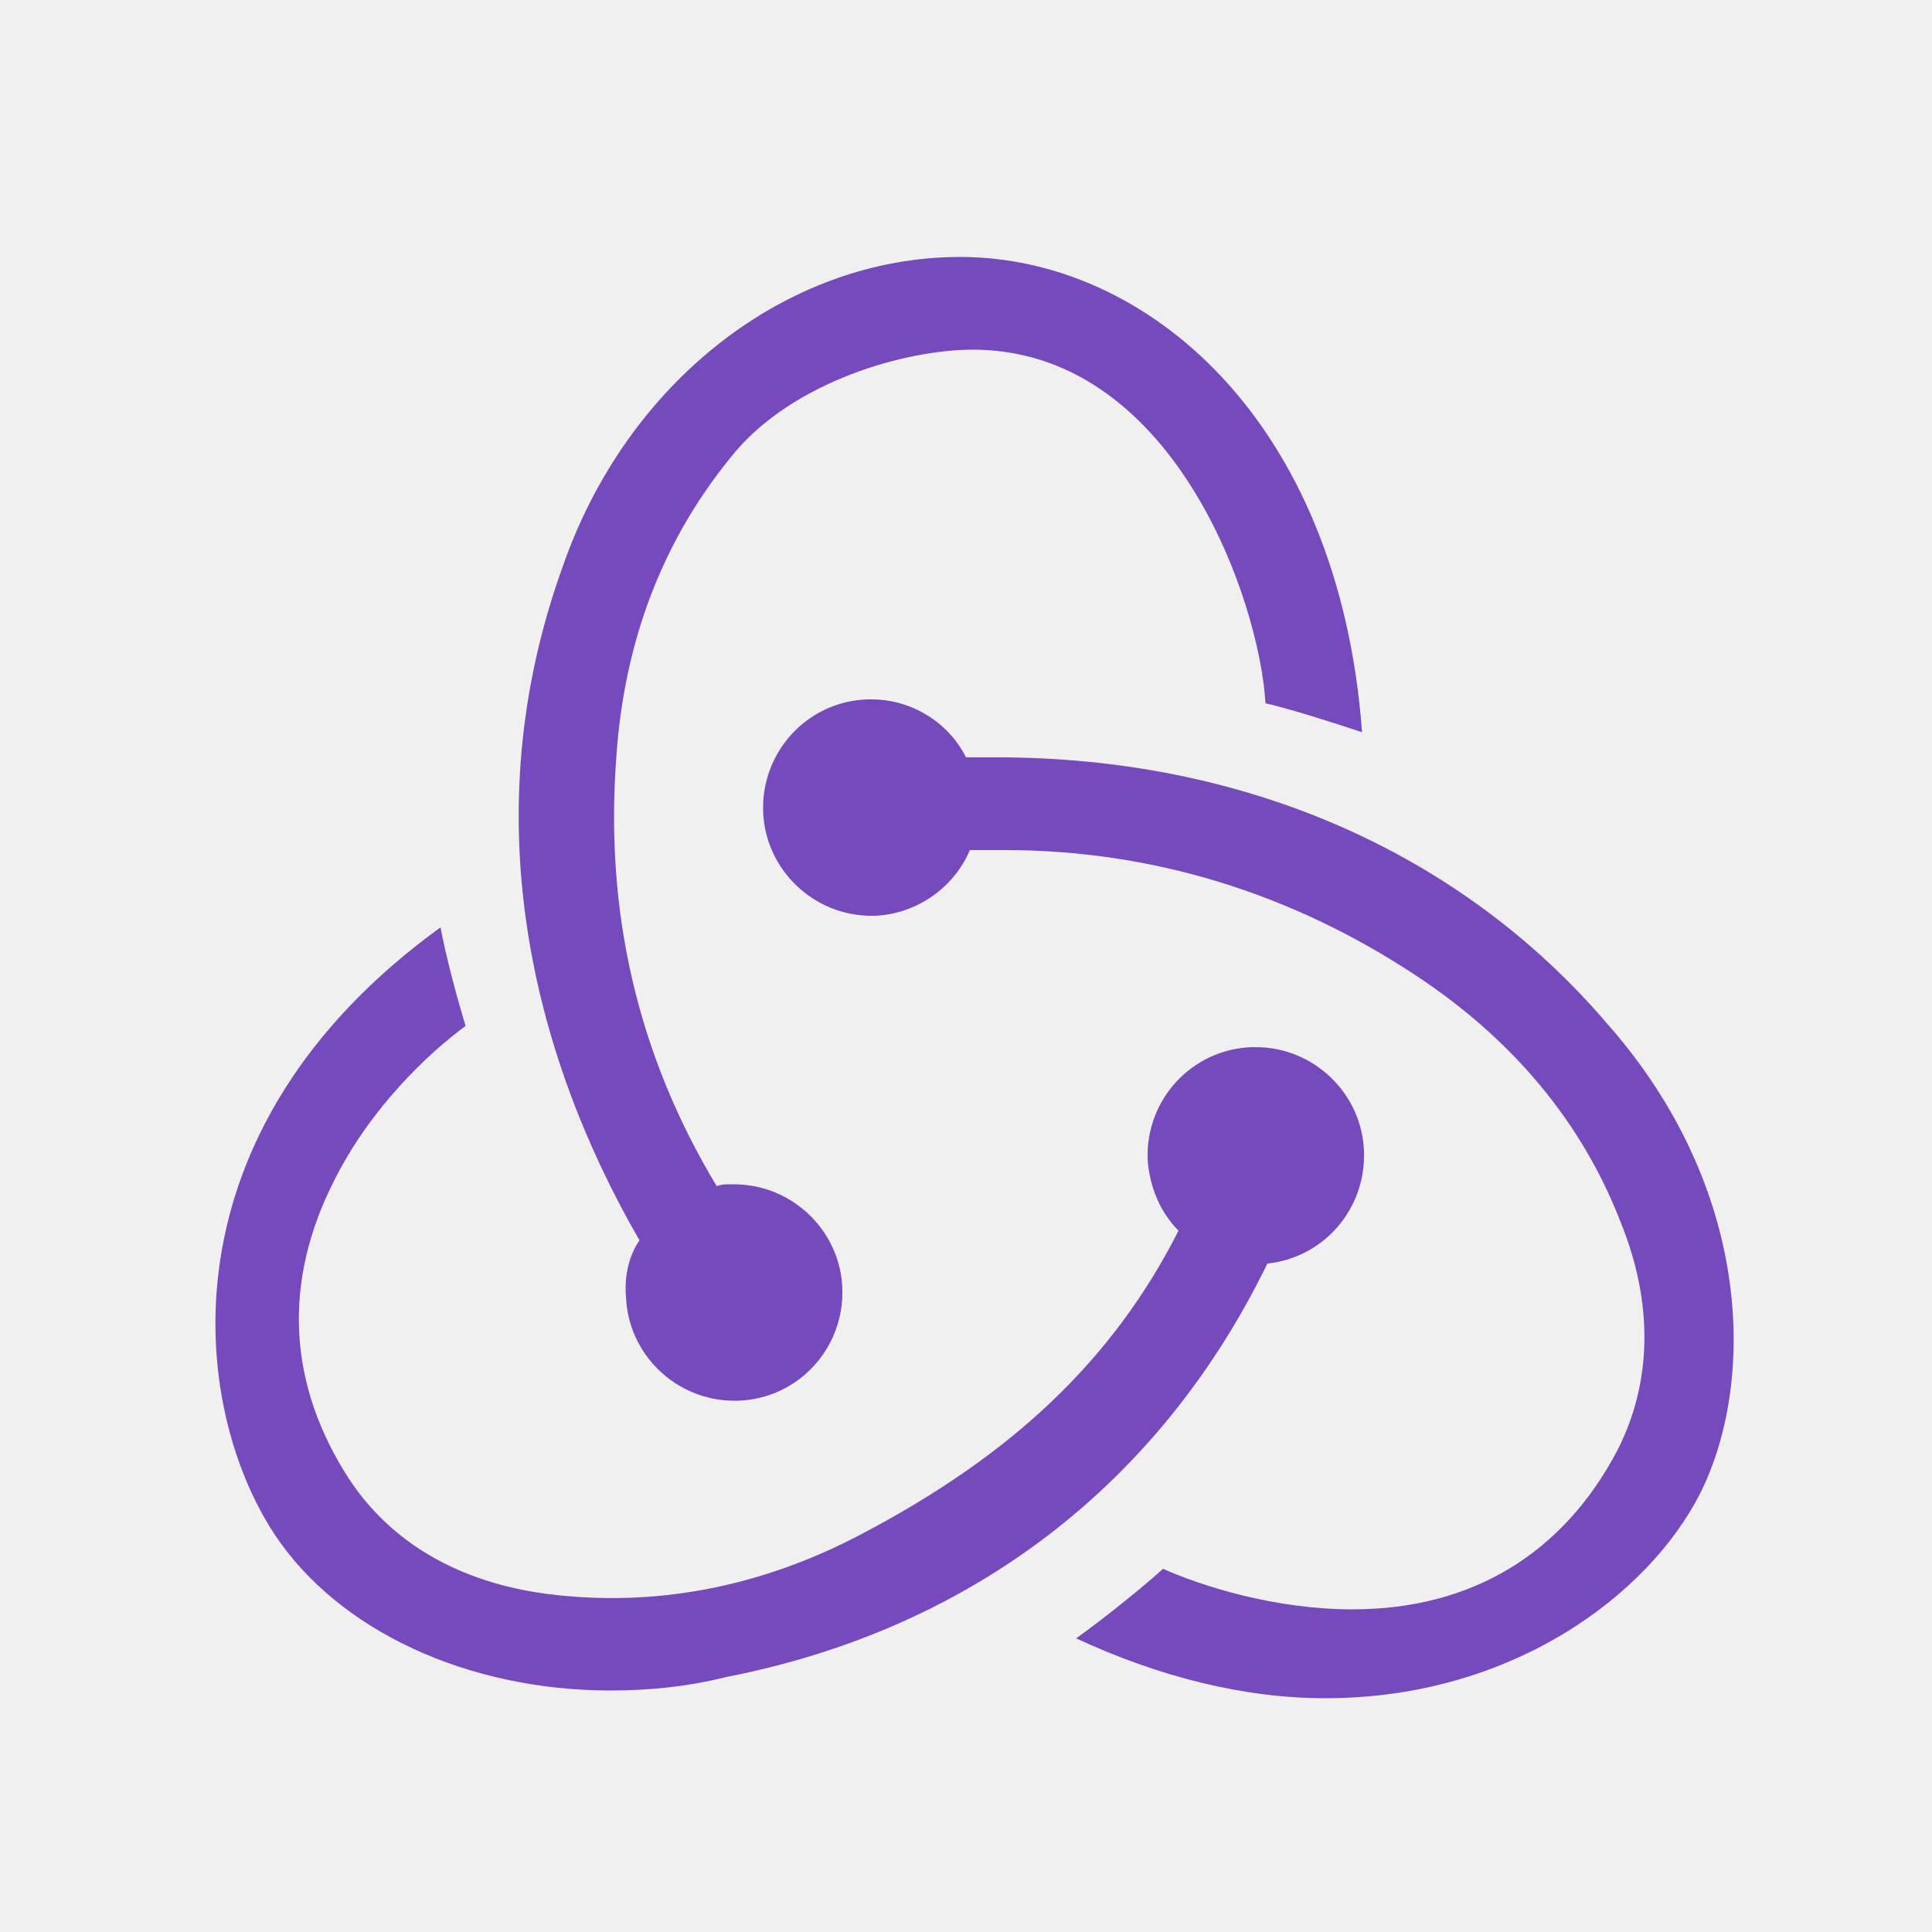
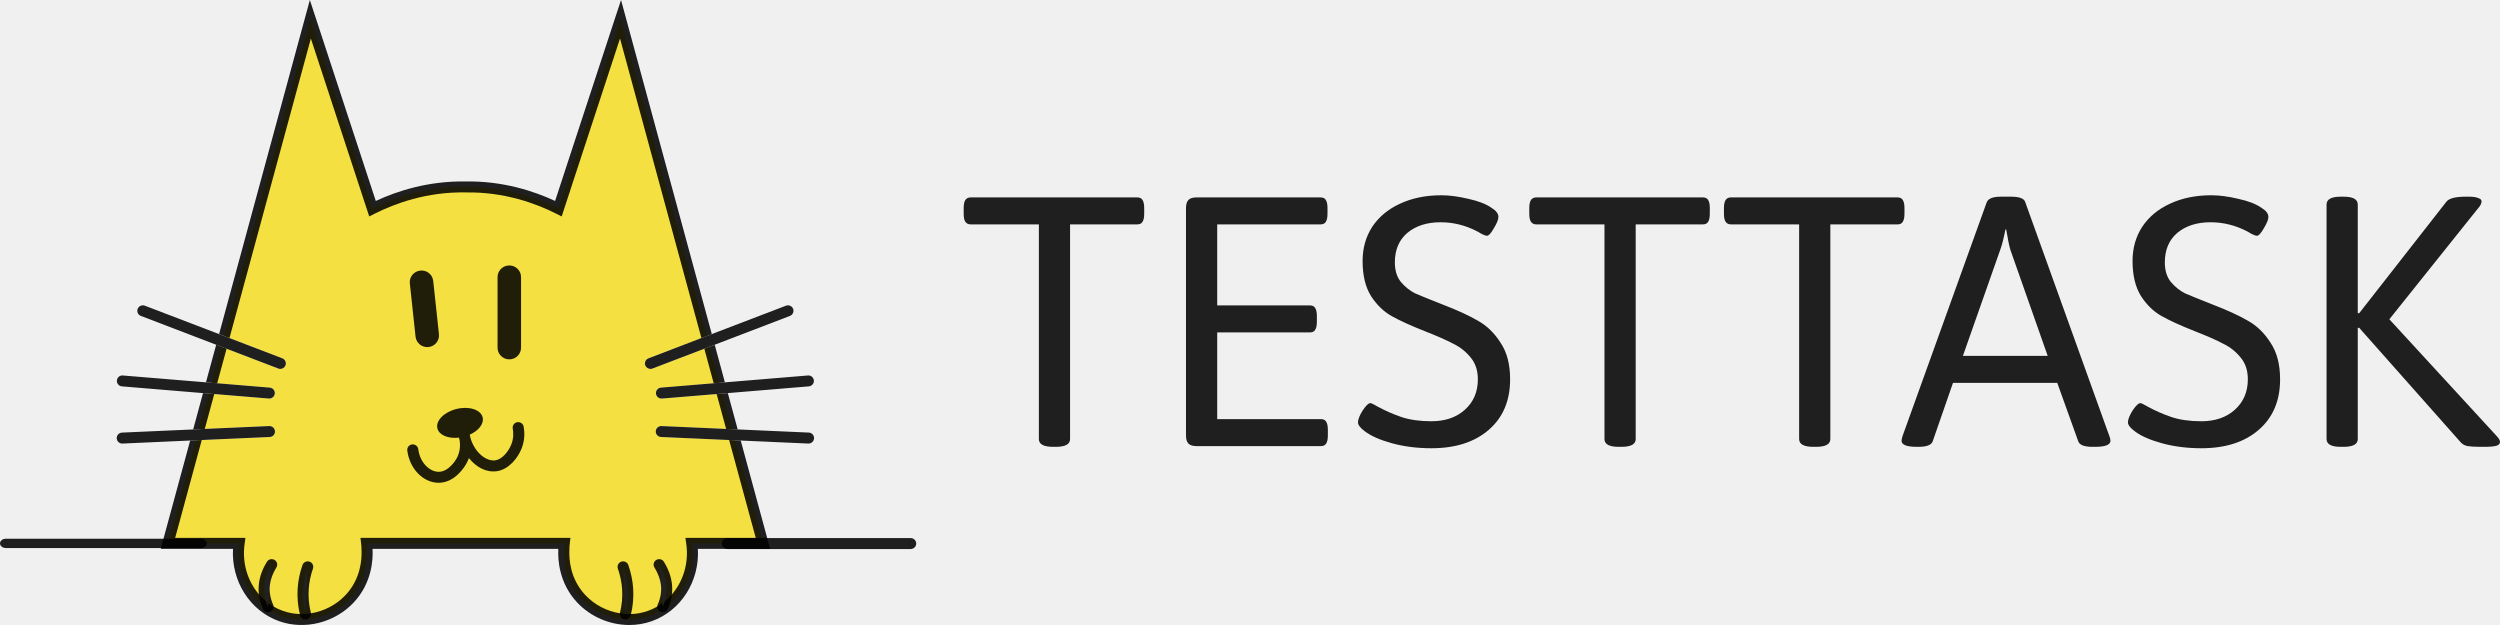
- <svg xmlns="http://www.w3.org/2000/svg" viewBox="0 0 100 100">
-   <g fill="#764ABC">
-     <path d="M65.6 65.4c2.9-.3 5.1-2.8 5-5.8-.1-3-2.6-5.4-5.6-5.4h-.2c-3.1.1-5.5 2.7-5.4 5.8.1 1.5.7 2.8 1.6 3.7-3.4 6.7-8.6 11.6-16.4 15.7-5.3 2.8-10.8 3.8-16.3 3.1-4.5-.6-8-2.6-10.2-5.9-3.2-4.9-3.5-10.2-.8-15.5 1.9-3.8 4.9-6.6 6.8-8-.4-1.3-1-3.5-1.3-5.1-14.5 10.5-13 24.7-8.6 31.4 3.3 5 10 8.1 17.4 8.1 2 0 4-.2 6-.7 12.8-2.5 22.5-10.1 28-21.4z" />
-     <path d="M83.2 53c-7.6-8.9-18.8-13.8-31.6-13.8H50c-.9-1.8-2.8-3-4.9-3h-.2c-3.1.1-5.5 2.7-5.4 5.8.1 3 2.6 5.4 5.6 5.4h.2c2.2-.1 4.1-1.5 4.9-3.4H52c7.6 0 14.8 2.2 21.3 6.5 5 3.3 8.6 7.6 10.6 12.8 1.7 4.2 1.6 8.3-.2 11.8-2.8 5.3-7.5 8.2-13.7 8.2-4 0-7.8-1.2-9.8-2.1-1.1 1-3.1 2.6-4.5 3.6 4.3 2 8.7 3.1 12.9 3.1 9.6 0 16.7-5.3 19.4-10.6 2.9-5.8 2.7-15.8-4.8-24.3z" />
-     <path d="M32.4 67.1c.1 3 2.6 5.4 5.6 5.4h.2c3.1-.1 5.5-2.7 5.4-5.8-.1-3-2.6-5.4-5.6-5.4h-.2c-.2 0-.5 0-.7.1-4.1-6.8-5.8-14.2-5.2-22.2.4-6 2.4-11.2 5.9-15.5 2.9-3.7 8.5-5.5 12.3-5.6 10.6-.2 15.1 13 15.4 18.3 1.3.3 3.5 1 5 1.5-1.2-16.2-11.2-24.6-20.8-24.6-9 0-17.3 6.5-20.6 16.1-4.6 12.8-1.6 25.1 4 34.8-.5.7-.8 1.8-.7 2.9z" />
-   </g>
+ <svg xmlns="http://www.w3.org/2000/svg" width="104" height="26" viewBox="0 0 104 26" fill="none">
+   <path d="M28.779 22.604C28.917 23.598 28.54 24.547 27.859 25.142C27.732 25.254 27.595 25.352 27.449 25.437C27.317 25.512 27.179 25.577 27.033 25.628C26.701 25.745 26.356 25.789 26.016 25.767C26.007 25.767 25.998 25.767 25.989 25.765C25.305 25.716 24.647 25.406 24.181 24.91C23.424 24.106 23.446 23.108 23.455 22.899C23.455 22.799 23.46 22.701 23.471 22.604H15.254C15.265 22.701 15.27 22.799 15.27 22.899C15.279 23.108 15.301 24.106 14.545 24.91C14.079 25.406 13.42 25.716 12.737 25.765C12.727 25.767 12.718 25.767 12.709 25.767C12.37 25.789 12.024 25.745 11.693 25.628C11.547 25.577 11.409 25.512 11.276 25.437C11.13 25.352 10.993 25.254 10.866 25.144C10.865 25.144 10.865 25.142 10.865 25.142C10.185 24.546 9.809 23.598 9.947 22.604H6.987C7.006 22.531 7.027 22.457 7.046 22.384C7.415 21.028 7.783 19.672 8.151 18.316L8.393 18.305L11.221 18.179C11.349 18.174 11.447 18.067 11.441 17.942C11.435 17.815 11.33 17.717 11.2 17.724L8.518 17.843L8.278 17.854C8.411 17.36 8.546 16.866 8.68 16.372L8.913 16.392L11.184 16.58H11.204C11.322 16.58 11.424 16.49 11.433 16.371C11.443 16.246 11.35 16.135 11.223 16.125L9.035 15.944L8.802 15.924C8.937 15.424 9.073 14.923 9.209 14.424L9.425 14.507L11.58 15.331C11.607 15.342 11.635 15.347 11.663 15.347C11.755 15.347 11.842 15.291 11.877 15.201C11.923 15.084 11.864 14.952 11.746 14.906L9.546 14.063L9.33 13.982C10.523 9.588 11.718 5.194 12.912 0.802C13.774 3.428 14.634 6.055 15.495 8.68C16.103 8.375 17.52 7.749 19.355 7.777H19.371C21.205 7.749 22.622 8.375 23.23 8.68C24.091 6.055 24.952 3.428 25.814 0.802C27.007 5.194 28.202 9.588 29.395 13.982L29.179 14.063L26.98 14.906C26.861 14.952 26.801 15.084 26.847 15.201C26.883 15.291 26.97 15.347 27.062 15.347C27.09 15.347 27.118 15.342 27.145 15.331L29.3 14.507L29.516 14.424C29.652 14.923 29.788 15.424 29.924 15.924L29.69 15.944L27.502 16.125C27.376 16.135 27.281 16.246 27.291 16.371C27.302 16.49 27.403 16.58 27.52 16.58H27.54L29.812 16.392L30.046 16.372C30.179 16.866 30.314 17.36 30.447 17.854L30.207 17.843L27.524 17.724C27.394 17.72 27.289 17.815 27.284 17.942C27.278 18.067 27.377 18.174 27.503 18.179L30.332 18.305L30.574 18.316C30.942 19.672 31.311 21.028 31.679 22.384C31.698 22.457 31.719 22.531 31.739 22.604H28.779Z" fill="#F4E041" />
+   <path d="M32.038 22.832L31.978 22.613L31.916 22.384L30.814 18.326L30.574 18.316L30.332 18.305L31.439 22.375H28.514L28.55 22.634C28.659 23.418 28.424 24.177 27.953 24.724C27.864 24.829 27.765 24.926 27.659 25.012C27.627 25.04 27.593 25.066 27.56 25.09C27.491 25.142 27.419 25.189 27.345 25.231C27.221 25.303 27.091 25.365 26.954 25.413C26.727 25.494 26.489 25.537 26.251 25.544C26.173 25.546 26.095 25.544 26.016 25.539C25.94 25.535 25.864 25.525 25.788 25.513C25.25 25.427 24.735 25.165 24.349 24.754C23.706 24.071 23.671 23.236 23.686 22.899C23.686 22.8 23.69 22.712 23.7 22.63L23.73 22.375H14.995L15.025 22.63C15.034 22.712 15.04 22.8 15.04 22.908C15.054 23.236 15.018 24.071 14.376 24.754C13.989 25.165 13.475 25.427 12.937 25.513C12.861 25.525 12.785 25.535 12.709 25.539C12.631 25.544 12.553 25.546 12.474 25.544C12.235 25.537 11.998 25.494 11.77 25.413C11.634 25.365 11.504 25.304 11.382 25.233H11.381C11.306 25.19 11.234 25.142 11.165 25.09C11.131 25.066 11.098 25.04 11.066 25.012C10.96 24.926 10.861 24.829 10.771 24.724C10.3 24.177 10.066 23.418 10.175 22.634L10.21 22.375H7.287L8.393 18.305L8.151 18.316L7.911 18.326L6.808 22.384L6.746 22.613L6.686 22.832H9.693C9.617 24.171 10.395 25.412 11.615 25.842C12.677 26.219 13.922 25.906 14.713 25.065C15.474 24.255 15.516 23.273 15.5 22.899C15.5 22.876 15.499 22.853 15.499 22.832H23.225V22.889C23.208 23.273 23.251 24.255 24.012 25.065C24.58 25.669 25.381 26 26.181 26C26.495 26 26.809 25.948 27.11 25.842C28.33 25.412 29.108 24.171 29.032 22.832H32.038ZM8.68 16.372L8.446 16.353L8.036 17.864L8.278 17.854L8.519 17.843L8.913 16.391L8.68 16.372ZM25.835 0L25.594 0.731C24.876 2.922 24.157 5.113 23.438 7.303L23.092 8.36C22.216 7.952 20.918 7.522 19.371 7.549H19.358C17.807 7.524 16.508 7.952 15.633 8.36L15.286 7.303C14.568 5.113 13.85 2.922 13.13 0.731L12.89 0L9.114 13.898L9.33 13.982L9.546 14.063L12.932 1.602C13.571 3.55 14.21 5.497 14.848 7.444L15.36 9.004L15.599 8.883C16.423 8.468 17.748 7.976 19.355 8.005H19.374C20.986 7.978 22.301 8.468 23.125 8.883L23.366 9.004L23.877 7.444C24.514 5.497 25.153 3.55 25.793 1.602L29.179 14.063L29.396 13.982L29.611 13.898L25.835 0ZM8.993 14.341L8.568 15.905L8.802 15.924L9.035 15.943L9.426 14.507L9.209 14.424L8.993 14.341ZM29.732 14.342L29.517 14.424L29.3 14.507L29.69 15.943L29.924 15.924L30.156 15.906L29.732 14.342ZM30.278 16.353L30.046 16.372L29.812 16.391L30.207 17.843L30.448 17.854L30.688 17.864L30.278 16.353Z" fill="black" fill-opacity="0.87" />
+   <path d="M21.187 14.949C20.916 14.949 20.698 14.733 20.698 14.465V11.528C20.698 11.26 20.916 11.043 21.187 11.043C21.457 11.043 21.676 11.26 21.676 11.528V14.465C21.676 14.732 21.457 14.949 21.187 14.949Z" fill="black" fill-opacity="0.87" />
+   <path d="M17.825 14.437C17.557 14.465 17.316 14.272 17.287 14.005L17.049 11.789C17.02 11.524 17.214 11.284 17.484 11.256C17.752 11.227 17.994 11.42 18.022 11.687L18.26 13.903C18.289 14.17 18.095 14.408 17.825 14.437Z" fill="black" fill-opacity="0.87" />
+   <path d="M11.875 15.201C11.841 15.291 11.753 15.347 11.661 15.347C11.633 15.347 11.605 15.342 11.578 15.331L9.424 14.507L9.207 14.424L8.991 14.341L5.86 13.142C5.74 13.097 5.682 12.965 5.728 12.847C5.774 12.73 5.907 12.672 6.026 12.717L9.112 13.898L9.328 13.981L9.544 14.063L11.744 14.906C11.862 14.952 11.921 15.084 11.875 15.201Z" fill="black" fill-opacity="0.87" />
+   <path d="M11.431 16.371C11.421 16.489 11.32 16.579 11.201 16.579H11.182L8.911 16.391L8.677 16.372L8.444 16.353L5.073 16.073C4.946 16.063 4.852 15.953 4.863 15.827C4.874 15.702 4.983 15.608 5.112 15.62L8.566 15.905L8.799 15.924L9.033 15.943L11.221 16.125C11.348 16.135 11.441 16.245 11.431 16.371Z" fill="black" fill-opacity="0.87" />
+   <path d="M11.439 17.942C11.445 18.068 11.347 18.174 11.219 18.179L8.391 18.305L8.149 18.316L7.909 18.326L5.095 18.452H5.085C4.963 18.452 4.86 18.356 4.855 18.234C4.85 18.108 4.948 18.002 5.074 17.996L8.034 17.865L8.276 17.855L8.517 17.843L11.198 17.724C11.328 17.718 11.433 17.816 11.439 17.942Z" fill="black" fill-opacity="0.87" />
+   <path d="M32.861 13.142L29.73 14.342L29.514 14.424L29.298 14.507L27.143 15.331C27.116 15.342 27.088 15.347 27.061 15.347C26.969 15.347 26.881 15.291 26.845 15.201C26.799 15.084 26.859 14.952 26.978 14.906L29.177 14.063L29.394 13.981L29.609 13.898L32.696 12.717C32.813 12.672 32.948 12.73 32.994 12.847C33.039 12.965 32.98 13.097 32.861 13.142Z" fill="black" fill-opacity="0.87" />
+   <path d="M33.857 15.827C33.867 15.953 33.773 16.063 33.646 16.073L30.275 16.353L30.042 16.372L29.809 16.392L27.537 16.58H27.517C27.4 16.58 27.299 16.49 27.288 16.371C27.278 16.246 27.372 16.135 27.499 16.125L29.687 15.944L29.92 15.924L30.153 15.906L33.608 15.62C33.735 15.607 33.846 15.702 33.857 15.827Z" fill="black" fill-opacity="0.87" />
+   <path d="M33.865 18.234C33.859 18.356 33.758 18.452 33.635 18.452H33.624L30.81 18.326L30.571 18.316L30.329 18.305L27.5 18.179C27.374 18.173 27.274 18.067 27.28 17.942C27.286 17.815 27.391 17.72 27.521 17.724L30.204 17.843L30.444 17.854L30.685 17.864L33.645 17.995C33.773 18.001 33.871 18.107 33.865 18.234Z" fill="black" fill-opacity="0.87" />
+   <path d="M25.921 23.58C26.009 23.83 26.085 24.136 26.109 24.486C26.138 24.898 26.086 25.256 26.015 25.539L25.921 23.58Z" fill="white" />
+   <path d="M26.015 25.767C25.997 25.767 25.979 25.765 25.96 25.76C25.837 25.731 25.761 25.606 25.792 25.485C25.873 25.16 25.903 24.829 25.88 24.502C25.86 24.218 25.8 23.933 25.704 23.655C25.662 23.536 25.726 23.406 25.846 23.365C25.967 23.324 26.097 23.387 26.139 23.506C26.249 23.822 26.316 24.147 26.339 24.471C26.365 24.846 26.331 25.223 26.239 25.595C26.212 25.698 26.118 25.767 26.015 25.767Z" fill="black" fill-opacity="0.87" />
+   <path d="M27.422 23.489C27.563 23.714 27.685 23.987 27.723 24.301C27.77 24.669 27.686 24.99 27.572 25.245L27.422 23.489Z" fill="white" />
+   <path d="M27.572 25.472C27.54 25.472 27.509 25.465 27.478 25.452C27.362 25.401 27.309 25.267 27.361 25.151C27.483 24.878 27.527 24.601 27.493 24.327C27.463 24.088 27.374 23.846 27.225 23.608C27.158 23.501 27.192 23.36 27.3 23.294C27.408 23.228 27.55 23.261 27.616 23.368C27.801 23.663 27.912 23.967 27.95 24.273C27.994 24.628 27.938 24.986 27.782 25.336C27.744 25.422 27.66 25.472 27.572 25.472Z" fill="black" fill-opacity="0.87" />
+   <path d="M12.803 23.58C12.715 23.83 12.639 24.136 12.615 24.486C12.586 24.898 12.638 25.256 12.709 25.539L12.803 23.58Z" fill="white" />
+   <path d="M12.707 25.767C12.604 25.767 12.51 25.698 12.484 25.594C12.392 25.224 12.357 24.845 12.384 24.47C12.405 24.145 12.473 23.821 12.584 23.505C12.625 23.387 12.757 23.323 12.876 23.364C12.996 23.405 13.06 23.535 13.019 23.654C12.922 23.932 12.862 24.216 12.843 24.501C12.82 24.828 12.85 25.159 12.93 25.483C12.96 25.605 12.886 25.73 12.762 25.759C12.744 25.765 12.726 25.767 12.707 25.767Z" fill="black" fill-opacity="0.87" />
+   <path d="M11.302 23.489C11.161 23.714 11.039 23.987 11 24.301C10.954 24.669 11.037 24.99 11.152 25.245L11.302 23.489Z" fill="white" />
+   <path d="M11.151 25.472C11.062 25.472 10.978 25.421 10.94 25.336C10.785 24.987 10.727 24.629 10.772 24.273C10.81 23.967 10.922 23.664 11.106 23.368C11.173 23.261 11.314 23.228 11.422 23.294C11.531 23.36 11.564 23.501 11.497 23.608C11.349 23.845 11.259 24.088 11.229 24.327C11.196 24.601 11.239 24.878 11.361 25.151C11.413 25.267 11.36 25.401 11.244 25.452C11.213 25.466 11.182 25.472 11.151 25.472Z" fill="black" fill-opacity="0.87" />
+   <path d="M8.355 22.799H0.245C0.11 22.799 0 22.711 0 22.605C0 22.498 0.11 22.41 0.245 22.41H8.355C8.49 22.41 8.6 22.498 8.6 22.605C8.6 22.711 8.49 22.799 8.355 22.799Z" fill="black" fill-opacity="0.87" />
+   <path d="M37.884 22.84H30.259C30.133 22.84 30.029 22.737 30.029 22.611C30.029 22.486 30.133 22.384 30.259 22.384H37.884C38.011 22.384 38.114 22.486 38.114 22.611C38.114 22.737 38.012 22.84 37.884 22.84Z" fill="black" fill-opacity="0.87" />
+   <path d="M21.704 18.644C21.538 19.071 21.155 19.532 20.668 19.602C20.218 19.665 19.804 19.426 19.506 19.056C19.477 19.134 19.442 19.215 19.395 19.296C19.321 19.429 18.919 20.083 18.249 20.083H18.231C17.593 20.072 17.04 19.496 16.943 18.742C16.928 18.617 17.017 18.503 17.143 18.488C17.267 18.472 17.385 18.561 17.4 18.685C17.473 19.267 17.884 19.621 18.239 19.627H18.248C18.67 19.627 18.962 19.131 18.994 19.074C19.153 18.791 19.149 18.502 19.12 18.311C19.11 18.276 19.101 18.241 19.091 18.206C18.648 18.257 18.266 18.103 18.196 17.822C18.117 17.503 18.472 17.141 18.991 17.013C19.512 16.885 19.997 17.04 20.077 17.36C20.143 17.623 19.915 17.915 19.542 18.081C19.553 18.123 19.564 18.174 19.573 18.228C19.759 18.842 20.236 19.201 20.604 19.151C20.889 19.109 21.157 18.782 21.274 18.481C21.373 18.226 21.359 17.985 21.33 17.829C21.308 17.705 21.391 17.586 21.515 17.564C21.642 17.542 21.761 17.624 21.784 17.747C21.823 17.962 21.841 18.29 21.704 18.644Z" fill="black" fill-opacity="0.87" />
+   <path d="M43.807 18.588C43.413 18.588 43.217 18.48 43.217 18.263V9.335H40.384C40.285 9.335 40.212 9.301 40.162 9.232C40.113 9.163 40.089 9.049 40.089 8.892V8.655C40.089 8.498 40.113 8.384 40.162 8.315C40.212 8.246 40.285 8.212 40.384 8.212H47.304C47.412 8.212 47.486 8.246 47.525 8.315C47.574 8.384 47.599 8.498 47.599 8.655V8.892C47.599 9.049 47.574 9.163 47.525 9.232C47.486 9.301 47.412 9.335 47.304 9.335H44.515V18.263C44.515 18.48 44.318 18.588 43.925 18.588H43.807ZM49.78 18.558C49.623 18.558 49.509 18.524 49.441 18.455C49.372 18.386 49.337 18.273 49.337 18.115V8.655C49.337 8.498 49.372 8.384 49.441 8.315C49.509 8.246 49.623 8.212 49.78 8.212H54.929C55.037 8.212 55.111 8.246 55.151 8.315C55.2 8.384 55.224 8.498 55.224 8.655V8.892C55.224 9.049 55.2 9.163 55.151 9.232C55.111 9.301 55.037 9.335 54.929 9.335H50.636V12.705H54.487C54.595 12.705 54.669 12.74 54.708 12.809C54.757 12.878 54.782 12.991 54.782 13.149V13.385C54.782 13.543 54.757 13.656 54.708 13.725C54.669 13.794 54.595 13.829 54.487 13.829H50.636V17.435H54.944C55.052 17.435 55.126 17.47 55.165 17.538C55.214 17.608 55.239 17.721 55.239 17.878V18.115C55.239 18.273 55.214 18.386 55.165 18.455C55.126 18.524 55.052 18.558 54.944 18.558H49.78ZM59.546 18.647C58.956 18.647 58.41 18.578 57.908 18.44C57.407 18.302 57.028 18.135 56.772 17.938C56.585 17.8 56.492 17.677 56.492 17.568C56.492 17.45 56.556 17.287 56.684 17.08C56.821 16.873 56.929 16.77 57.008 16.77C57.047 16.77 57.151 16.819 57.318 16.918C57.623 17.085 57.947 17.228 58.292 17.346C58.646 17.465 59.064 17.524 59.546 17.524C60.116 17.524 60.579 17.366 60.933 17.051C61.297 16.726 61.479 16.302 61.479 15.78C61.479 15.415 61.38 15.114 61.184 14.878C60.987 14.632 60.746 14.44 60.461 14.302C60.185 14.154 59.782 13.976 59.251 13.769C58.68 13.543 58.228 13.336 57.893 13.149C57.559 12.961 57.274 12.685 57.038 12.321C56.802 11.946 56.684 11.459 56.684 10.857C56.684 10.325 56.816 9.852 57.082 9.439C57.357 9.025 57.741 8.704 58.233 8.478C58.734 8.241 59.31 8.123 59.959 8.123C60.293 8.123 60.667 8.172 61.08 8.271C61.493 8.36 61.813 8.483 62.039 8.64C62.236 8.759 62.334 8.887 62.334 9.025C62.334 9.133 62.27 9.291 62.143 9.498C62.025 9.705 61.931 9.808 61.862 9.808C61.813 9.808 61.739 9.783 61.641 9.734C61.553 9.685 61.493 9.65 61.464 9.631C60.972 9.374 60.461 9.246 59.93 9.246C59.359 9.246 58.897 9.394 58.543 9.69C58.198 9.985 58.026 10.394 58.026 10.917C58.026 11.252 58.11 11.523 58.277 11.73C58.454 11.937 58.651 12.094 58.867 12.203C59.093 12.301 59.482 12.459 60.033 12.676C60.623 12.902 61.105 13.124 61.479 13.341C61.852 13.548 62.167 13.853 62.423 14.257C62.689 14.651 62.821 15.159 62.821 15.78C62.821 16.666 62.526 17.366 61.936 17.878C61.346 18.391 60.549 18.647 59.546 18.647ZM67.336 18.588C66.943 18.588 66.746 18.48 66.746 18.263V9.335H63.913C63.815 9.335 63.741 9.301 63.692 9.232C63.643 9.163 63.618 9.049 63.618 8.892V8.655C63.618 8.498 63.643 8.384 63.692 8.315C63.741 8.246 63.815 8.212 63.913 8.212H70.833C70.941 8.212 71.015 8.246 71.055 8.315C71.104 8.384 71.128 8.498 71.128 8.655V8.892C71.128 9.049 71.104 9.163 71.055 9.232C71.015 9.301 70.941 9.335 70.833 9.335H68.045V18.263C68.045 18.48 67.848 18.588 67.454 18.588H67.336ZM75.434 18.588C75.041 18.588 74.844 18.48 74.844 18.263V9.335H72.011C71.913 9.335 71.839 9.301 71.79 9.232C71.74 9.163 71.716 9.049 71.716 8.892V8.655C71.716 8.498 71.74 8.384 71.79 8.315C71.839 8.246 71.913 8.212 72.011 8.212H78.931C79.039 8.212 79.113 8.246 79.152 8.315C79.201 8.384 79.226 8.498 79.226 8.655V8.892C79.226 9.049 79.201 9.163 79.152 9.232C79.113 9.301 79.039 9.335 78.931 9.335H76.142V18.263C76.142 18.48 75.945 18.588 75.552 18.588H75.434ZM79.739 18.588C79.316 18.588 79.105 18.504 79.105 18.337C79.105 18.287 79.12 18.218 79.149 18.13L82.646 8.419C82.705 8.261 82.902 8.182 83.236 8.182H83.664C84.018 8.182 84.215 8.261 84.254 8.419L87.751 18.145C87.78 18.213 87.795 18.278 87.795 18.337C87.795 18.504 87.584 18.588 87.161 18.588H87.043C86.698 18.588 86.502 18.509 86.453 18.352L85.582 15.927H81.244L80.403 18.352C80.354 18.509 80.157 18.588 79.813 18.588H79.739ZM85.184 14.804L83.634 10.399C83.585 10.242 83.526 9.956 83.457 9.542H83.428C83.349 9.936 83.275 10.222 83.207 10.399L81.657 14.804H85.184ZM91.577 18.647C90.987 18.647 90.441 18.578 89.939 18.44C89.437 18.302 89.058 18.135 88.803 17.938C88.616 17.8 88.522 17.677 88.522 17.568C88.522 17.45 88.586 17.287 88.714 17.08C88.852 16.873 88.96 16.77 89.039 16.77C89.078 16.77 89.181 16.819 89.349 16.918C89.653 17.085 89.978 17.228 90.323 17.346C90.677 17.465 91.095 17.524 91.577 17.524C92.147 17.524 92.609 17.366 92.964 17.051C93.327 16.726 93.51 16.302 93.51 15.78C93.51 15.415 93.411 15.114 93.214 14.878C93.018 14.632 92.777 14.44 92.491 14.302C92.216 14.154 91.813 13.976 91.282 13.769C90.711 13.543 90.258 13.336 89.924 13.149C89.59 12.961 89.305 12.685 89.068 12.321C88.832 11.946 88.714 11.459 88.714 10.857C88.714 10.325 88.847 9.852 89.113 9.439C89.388 9.025 89.772 8.704 90.263 8.478C90.765 8.241 91.341 8.123 91.99 8.123C92.324 8.123 92.698 8.172 93.111 8.271C93.524 8.36 93.844 8.483 94.07 8.64C94.267 8.759 94.365 8.887 94.365 9.025C94.365 9.133 94.301 9.291 94.174 9.498C94.055 9.705 93.962 9.808 93.893 9.808C93.844 9.808 93.77 9.783 93.672 9.734C93.583 9.685 93.524 9.65 93.495 9.631C93.003 9.374 92.491 9.246 91.96 9.246C91.39 9.246 90.927 9.394 90.573 9.69C90.229 9.985 90.057 10.394 90.057 10.917C90.057 11.252 90.14 11.523 90.308 11.73C90.485 11.937 90.681 12.094 90.898 12.203C91.124 12.301 91.513 12.459 92.064 12.676C92.654 12.902 93.136 13.124 93.51 13.341C93.883 13.548 94.198 13.853 94.454 14.257C94.719 14.651 94.852 15.159 94.852 15.78C94.852 16.666 94.557 17.366 93.967 17.878C93.377 18.391 92.58 18.647 91.577 18.647ZM97.375 18.588C96.982 18.588 96.785 18.48 96.785 18.263V8.507C96.785 8.291 96.982 8.182 97.375 8.182H97.493C97.887 8.182 98.083 8.291 98.083 8.507V13.03H98.142L101.772 8.389C101.88 8.251 102.146 8.182 102.569 8.182H102.716C102.884 8.182 103.011 8.202 103.1 8.241C103.189 8.271 103.233 8.315 103.233 8.374C103.233 8.463 103.183 8.562 103.085 8.67L99.397 13.282L103.867 18.145C103.956 18.243 104 18.322 104 18.381C104 18.46 103.951 18.514 103.852 18.544C103.754 18.573 103.587 18.588 103.351 18.588H103.174C102.957 18.588 102.785 18.578 102.657 18.558C102.539 18.539 102.441 18.485 102.362 18.396L98.142 13.636H98.083V18.263C98.083 18.48 97.887 18.588 97.493 18.588H97.375Z" fill="black" fill-opacity="0.87" />
</svg>
